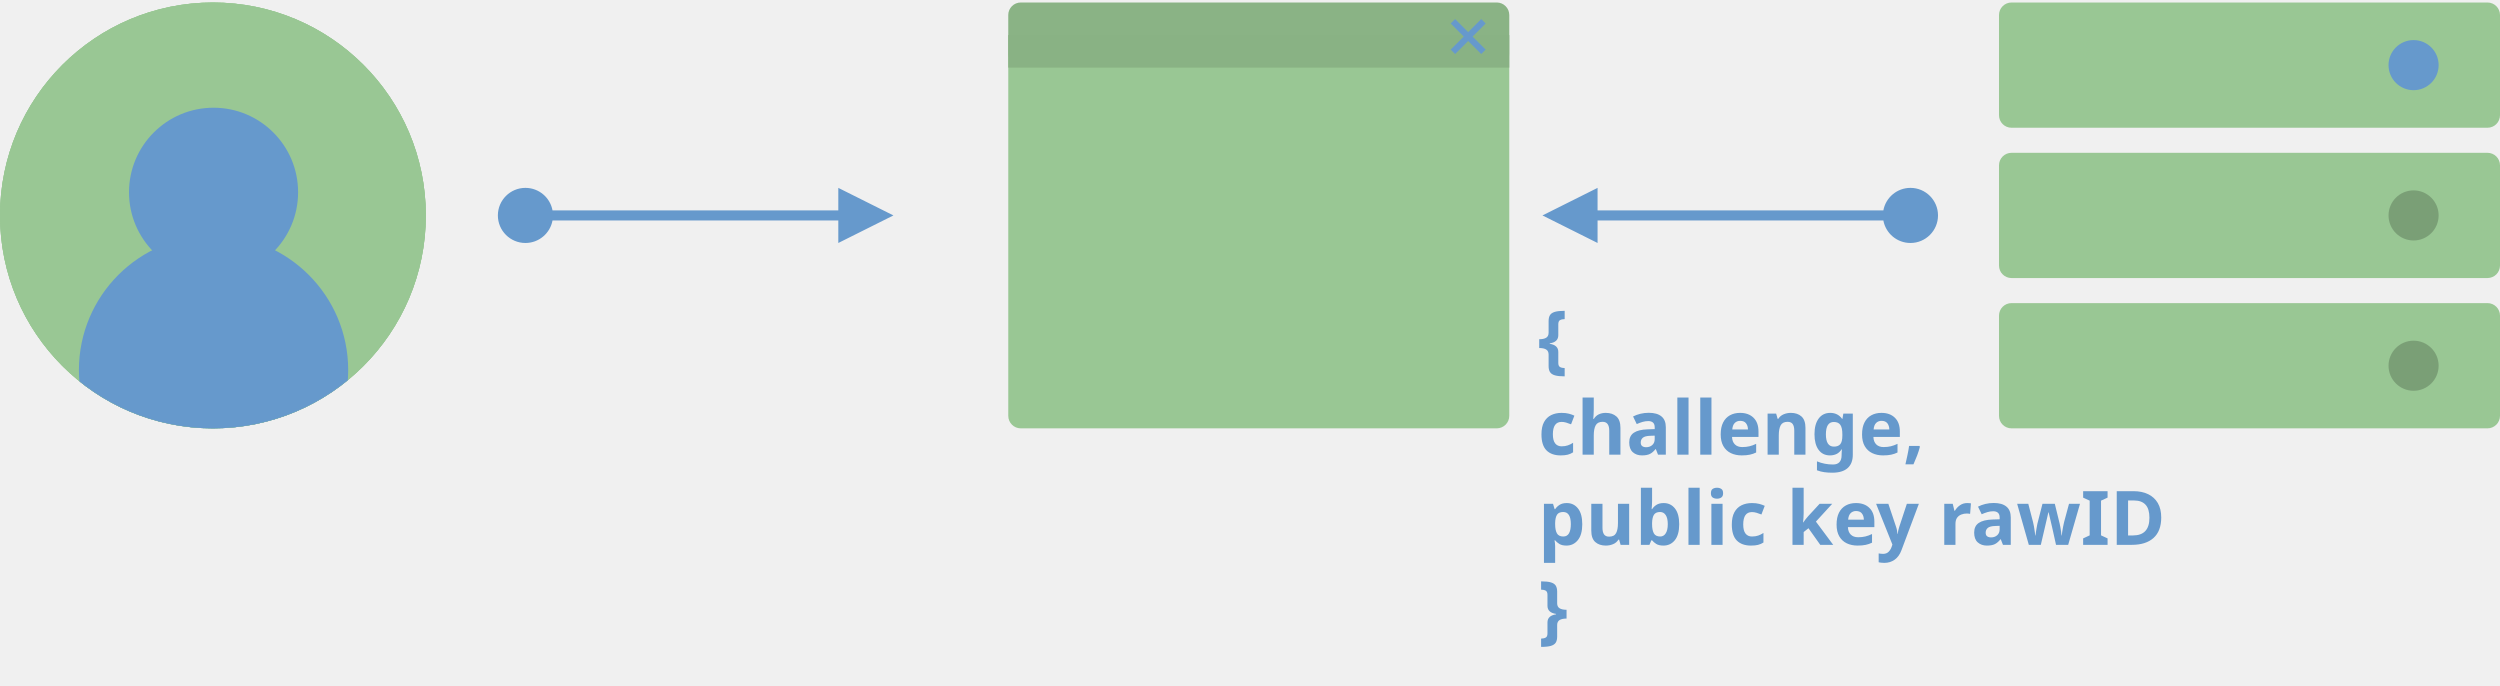
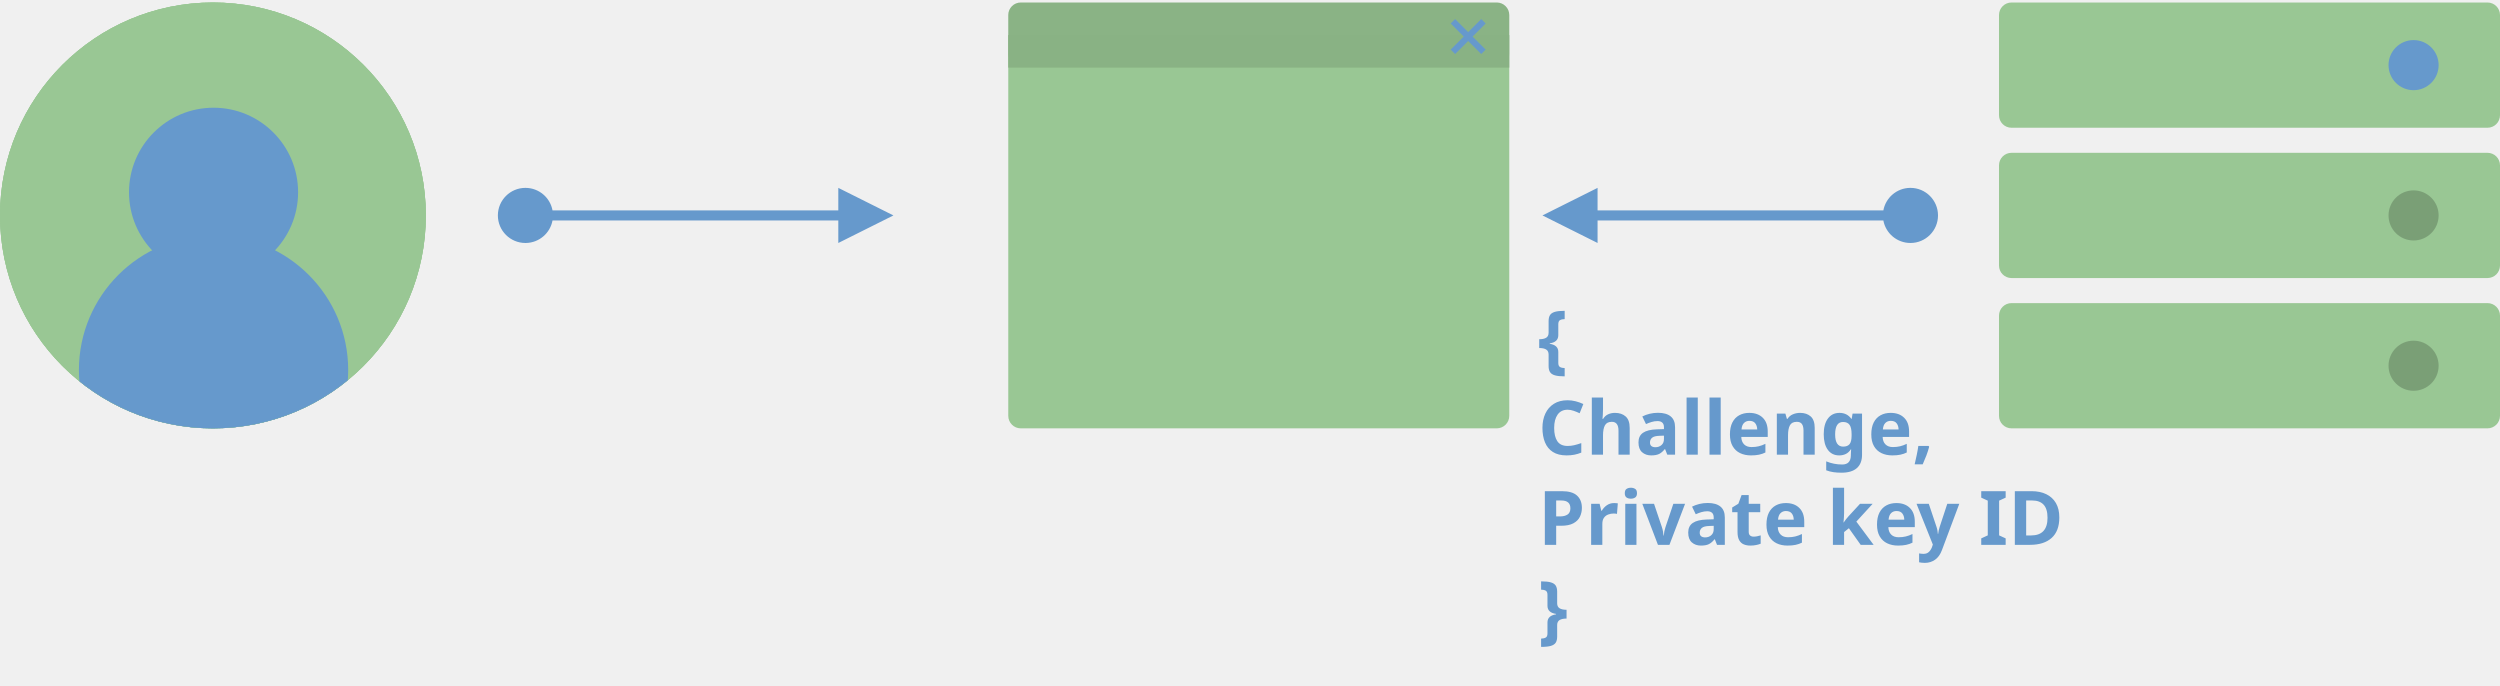
<svg xmlns="http://www.w3.org/2000/svg" xmlns:xlink="http://www.w3.org/1999/xlink" width="1996px" height="547px" viewBox="0 0 1996 547" version="1.1">
  <defs>
    <circle id="path-1" cx="170" cy="170" r="170" />
    <circle id="path-3" cx="170" cy="170" r="170" />
    <circle id="path-5" cx="170" cy="170" r="170" />
  </defs>
  <g id="Page-1" stroke="none" stroke-width="1" fill="none" fill-rule="evenodd">
    <g id="User" transform="translate(0, 2)">
      <mask id="mask-2" fill="white">
        <use xlink:href="#path-1" />
      </mask>
      <use id="Oval" fill="#99C794" xlink:href="#path-1" />
      <circle id="Oval" fill="#6699CC" mask="url(#mask-2)" cx="170.5" cy="293.5" r="107.5" />
      <circle id="Oval" fill="#6699CC" mask="url(#mask-2)" cx="170.5" cy="151.5" r="67.5" />
    </g>
-     <path id="Line" d="M441.137,168 L669.306,168 L669.306,150 L713.306,172 L669.306,194 L669.306,176 L441.137,176 C439.256,186.24 430.284,194 419.5,194 C407.35,194 397.5,184.15 397.5,172 C397.5,159.85 407.35,150 419.5,150 C430.284,150 439.256,157.76 441.137,168 Z" fill="#6699CC" fill-rule="nonzero" />
-     <path id="Line" d="M1275.5,168 L1503.668,168 C1505.549,157.76 1514.521,150 1525.306,150 C1537.456,150 1547.306,159.85 1547.306,172 C1547.306,184.15 1537.456,194 1525.306,194 C1514.521,194 1505.549,186.24 1503.668,176 L1275.5,176 L1275.5,194 L1231.5,172 L1275.5,150 L1275.5,168 Z" fill="#6699CC" fill-rule="nonzero" />
-     <text id="{-challenge,-public" font-family="AnonymicePowerline-Bold, Anonymous Pro for Powerline" font-size="60" font-weight="bold" fill="#6699CC">
+     <path id="Line" d="M669.306,150 L713.306,172 L669.306,194 L669.305,176 L441.137,176 C439.277,186.125 430.485,193.825 419.864,193.997 L419.5,194 C407.35,194 397.5,184.15 397.5,172 C397.5,159.85 407.35,150 419.5,150 C430.285,150 439.257,157.76 441.137,168.001 L669.305,168 L669.306,150 Z" fill="#6699CC" fill-rule="nonzero" />
+     <path id="Line" d="M1525.306,150 C1537.456,150 1547.306,159.85 1547.306,172 C1547.306,184.15 1537.456,194 1525.306,194 C1514.522,194 1505.55,186.241 1503.668,176 L1275.5,176 L1275.5,194 L1231.5,172 L1275.5,150 L1275.5,168 L1503.668,168.001 C1505.528,157.875 1514.32,150.175 1524.942,150.003 Z" fill="#6699CC" fill-rule="nonzero" />
+     <text id="{-Challenge,-Private" font-family="AnonymicePowerline-Bold, Anonymous Pro for Powerline" font-size="60" font-weight="bold" fill="#6699CC">
      <tspan x="1228" y="291">{</tspan>
-       <tspan x="1228" y="363">challenge,</tspan>
-       <tspan x="1228" y="435">public key rawID</tspan>
+       <tspan x="1228" y="363">Challenge,</tspan>
+       <tspan x="1228" y="435">Private key ID</tspan>
      <tspan x="1228" y="507">}</tspan>
    </text>
    <g id="Browser" transform="translate(805, 2)">
      <rect id="Rectangle" fill="#99C794" x="0" y="0" width="400" height="340" rx="10" />
      <rect id="Rectangle" fill-opacity="0.1" fill="#000000" x="0" y="0" width="400" height="51" rx="10" />
      <rect id="Rectangle" fill="#89B284" x="0" y="26" width="400" height="26" />
-       <path d="M355,15 L379.375,39.375" id="Path" stroke="#6699CC" stroke-width="5" />
-       <path d="M355,15 L379.375,39.375" id="Path" stroke="#6699CC" stroke-width="5" transform="translate(367.1875, 27.18748) rotate(-270) translate(-367.1875, -27.18748) " />
+       <line x1="355" y1="15" x2="379.375" y2="39.375" id="Path" stroke="#6699CC" stroke-width="5" />
+       <line x1="355" y1="15" x2="379.375" y2="39.375" id="Path" stroke="#6699CC" stroke-width="5" transform="translate(367.1875, 27.18748) rotate(-270) translate(-367.1875, -27.18748) " />
    </g>
    <g id="server" transform="translate(1596, 2)">
      <rect id="Rectangle" fill="#99C794" x="0" y="0" width="400" height="100" rx="10" />
      <rect id="Rectangle" fill="#99C794" x="0" y="120" width="400" height="100" rx="10" />
      <rect id="Rectangle" fill="#99C794" x="0" y="240" width="400" height="100" rx="10" />
      <circle id="Oval" fill="#6699CC" cx="331" cy="50" r="20" />
      <circle id="Oval" fill-opacity="0.2" fill="#000000" cx="331" cy="170" r="20" />
      <circle id="Oval" fill-opacity="0.2" fill="#000000" cx="331" cy="290" r="20" />
    </g>
    <g id="User" transform="translate(0, 2)">
      <mask id="mask-4" fill="white">
        <use xlink:href="#path-3" />
      </mask>
      <use id="Oval" fill="#99C794" xlink:href="#path-3" />
      <circle id="Oval" fill="#6699CC" mask="url(#mask-4)" cx="170.5" cy="293.5" r="107.5" />
      <circle id="Oval" fill="#6699CC" mask="url(#mask-4)" cx="170.5" cy="151.5" r="67.5" />
    </g>
    <g id="User" transform="translate(0, 2)">
      <mask id="mask-6" fill="white">
        <use xlink:href="#path-5" />
      </mask>
      <use id="Oval" fill="#99C794" xlink:href="#path-5" />
      <circle id="Oval" fill="#6699CC" mask="url(#mask-6)" cx="170.5" cy="293.5" r="107.5" />
      <circle id="Oval" fill="#6699CC" mask="url(#mask-6)" cx="170.5" cy="151.5" r="67.5" />
    </g>
  </g>
</svg>
